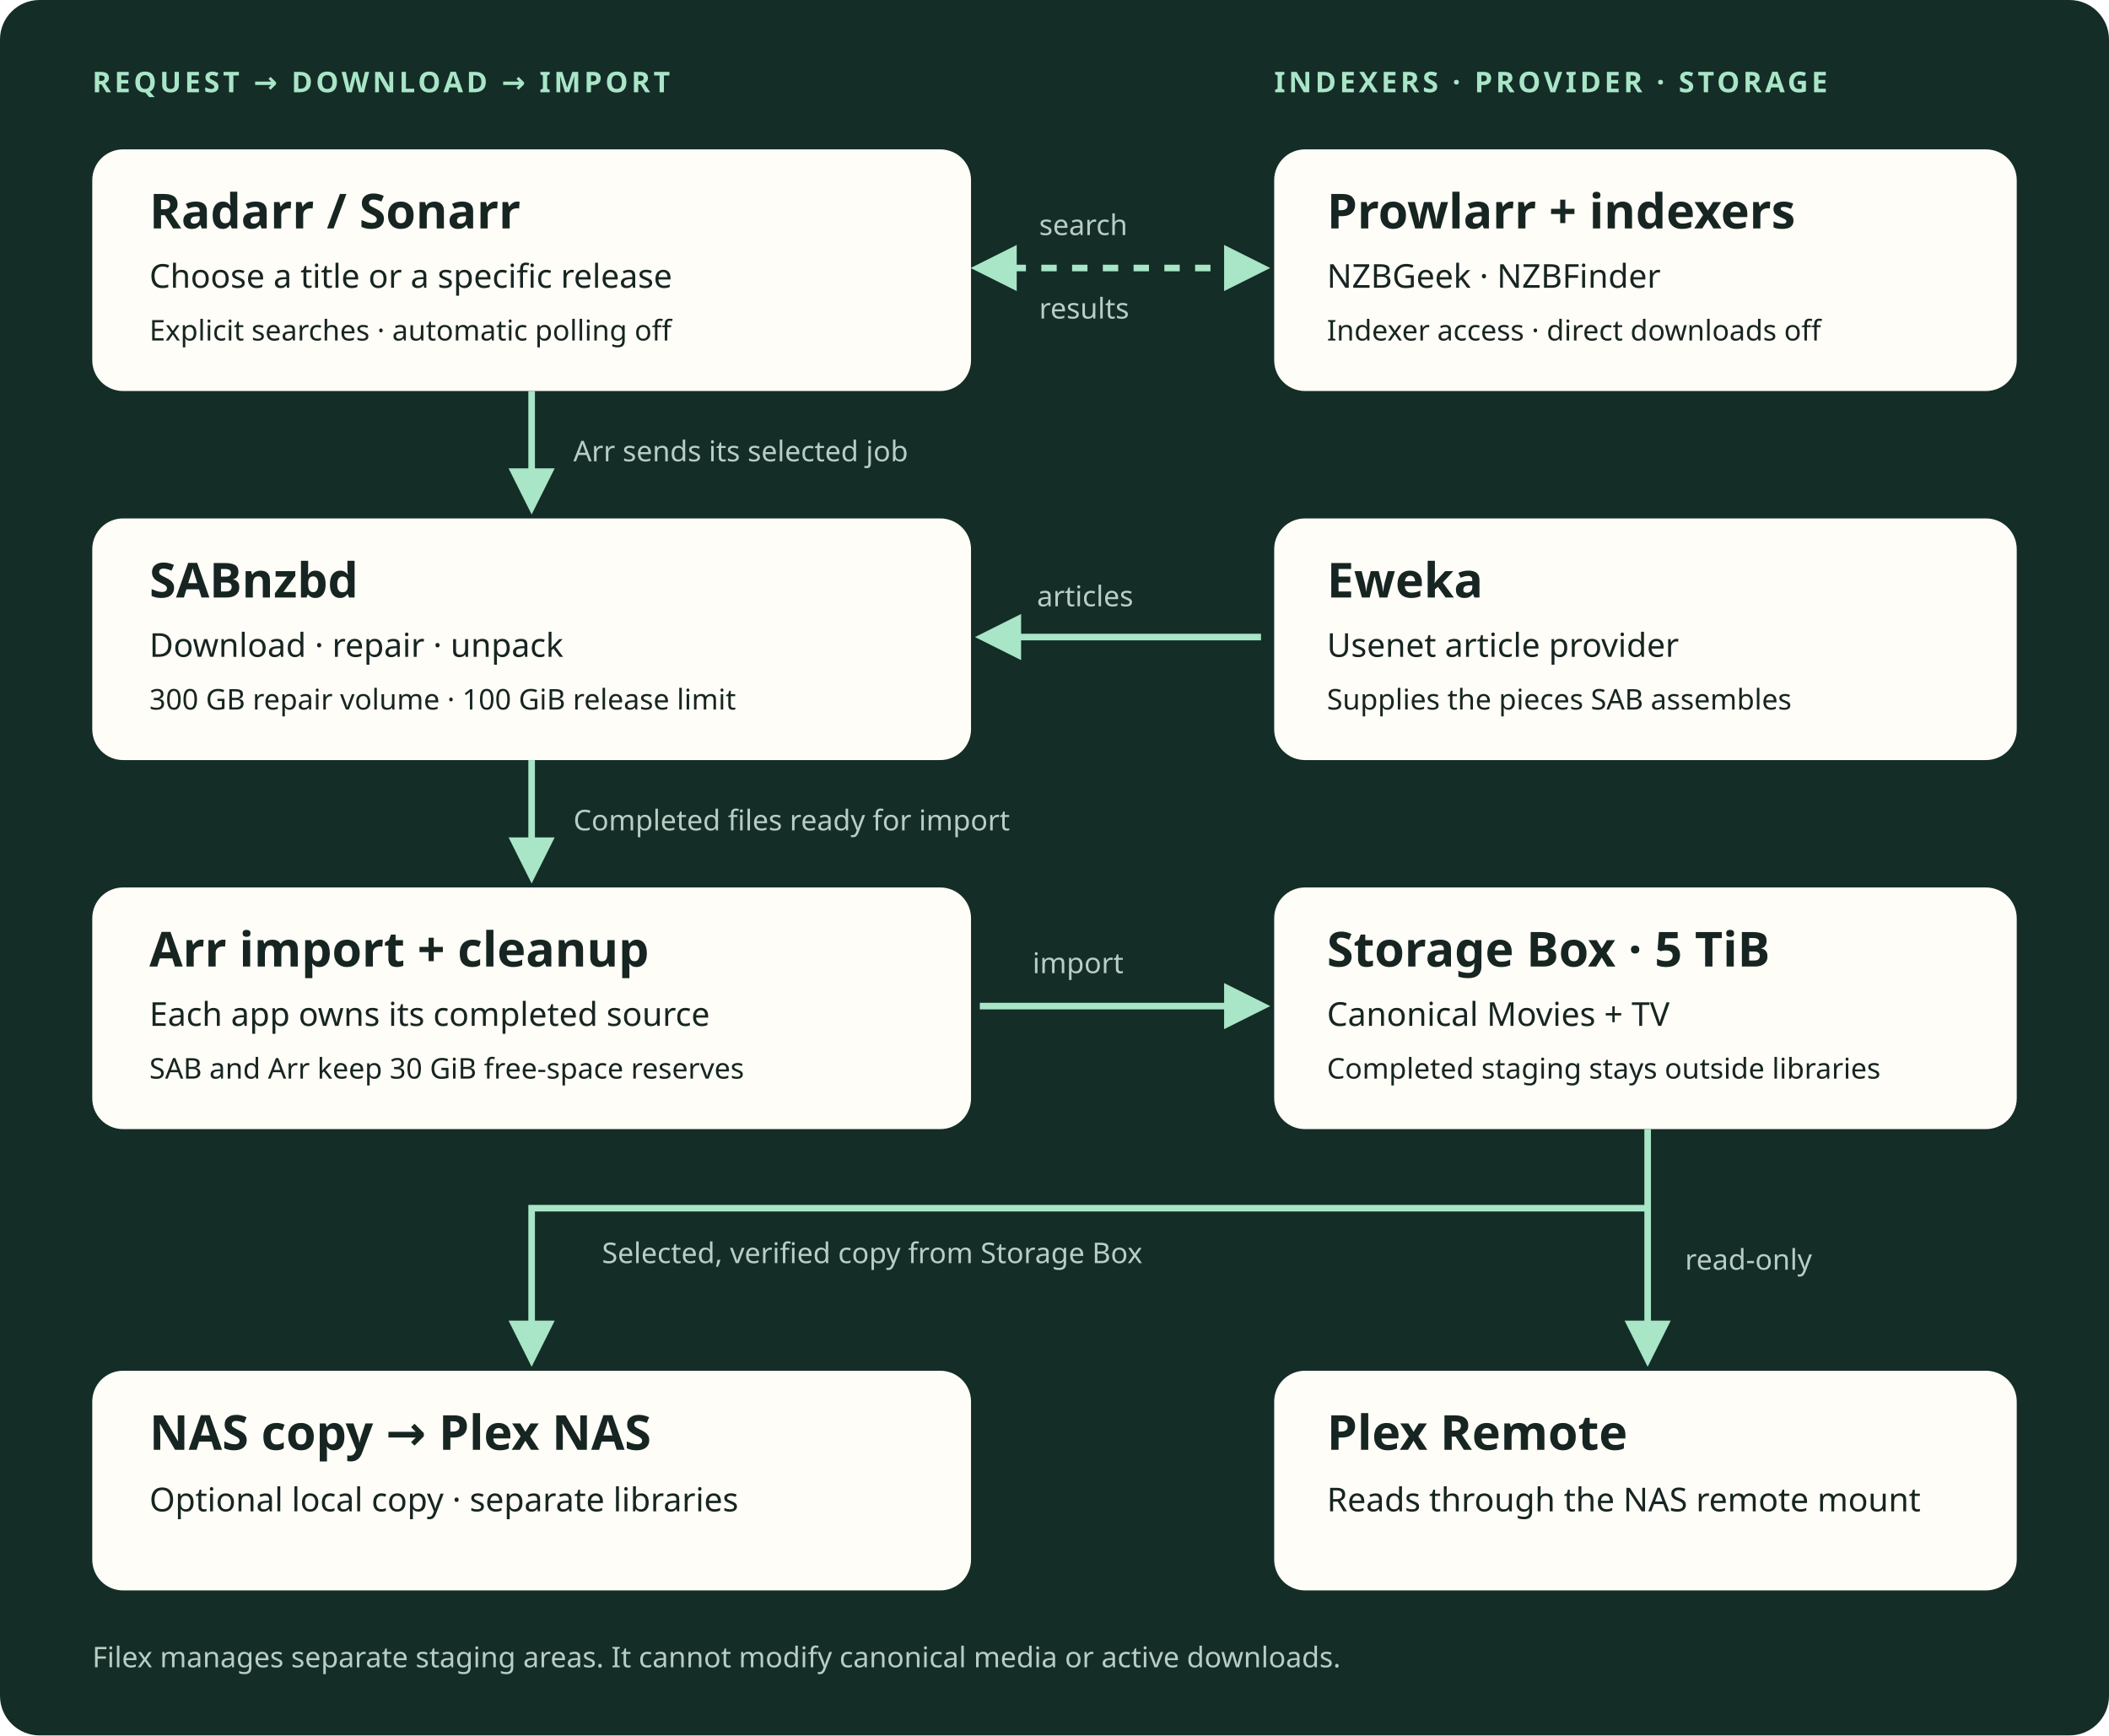
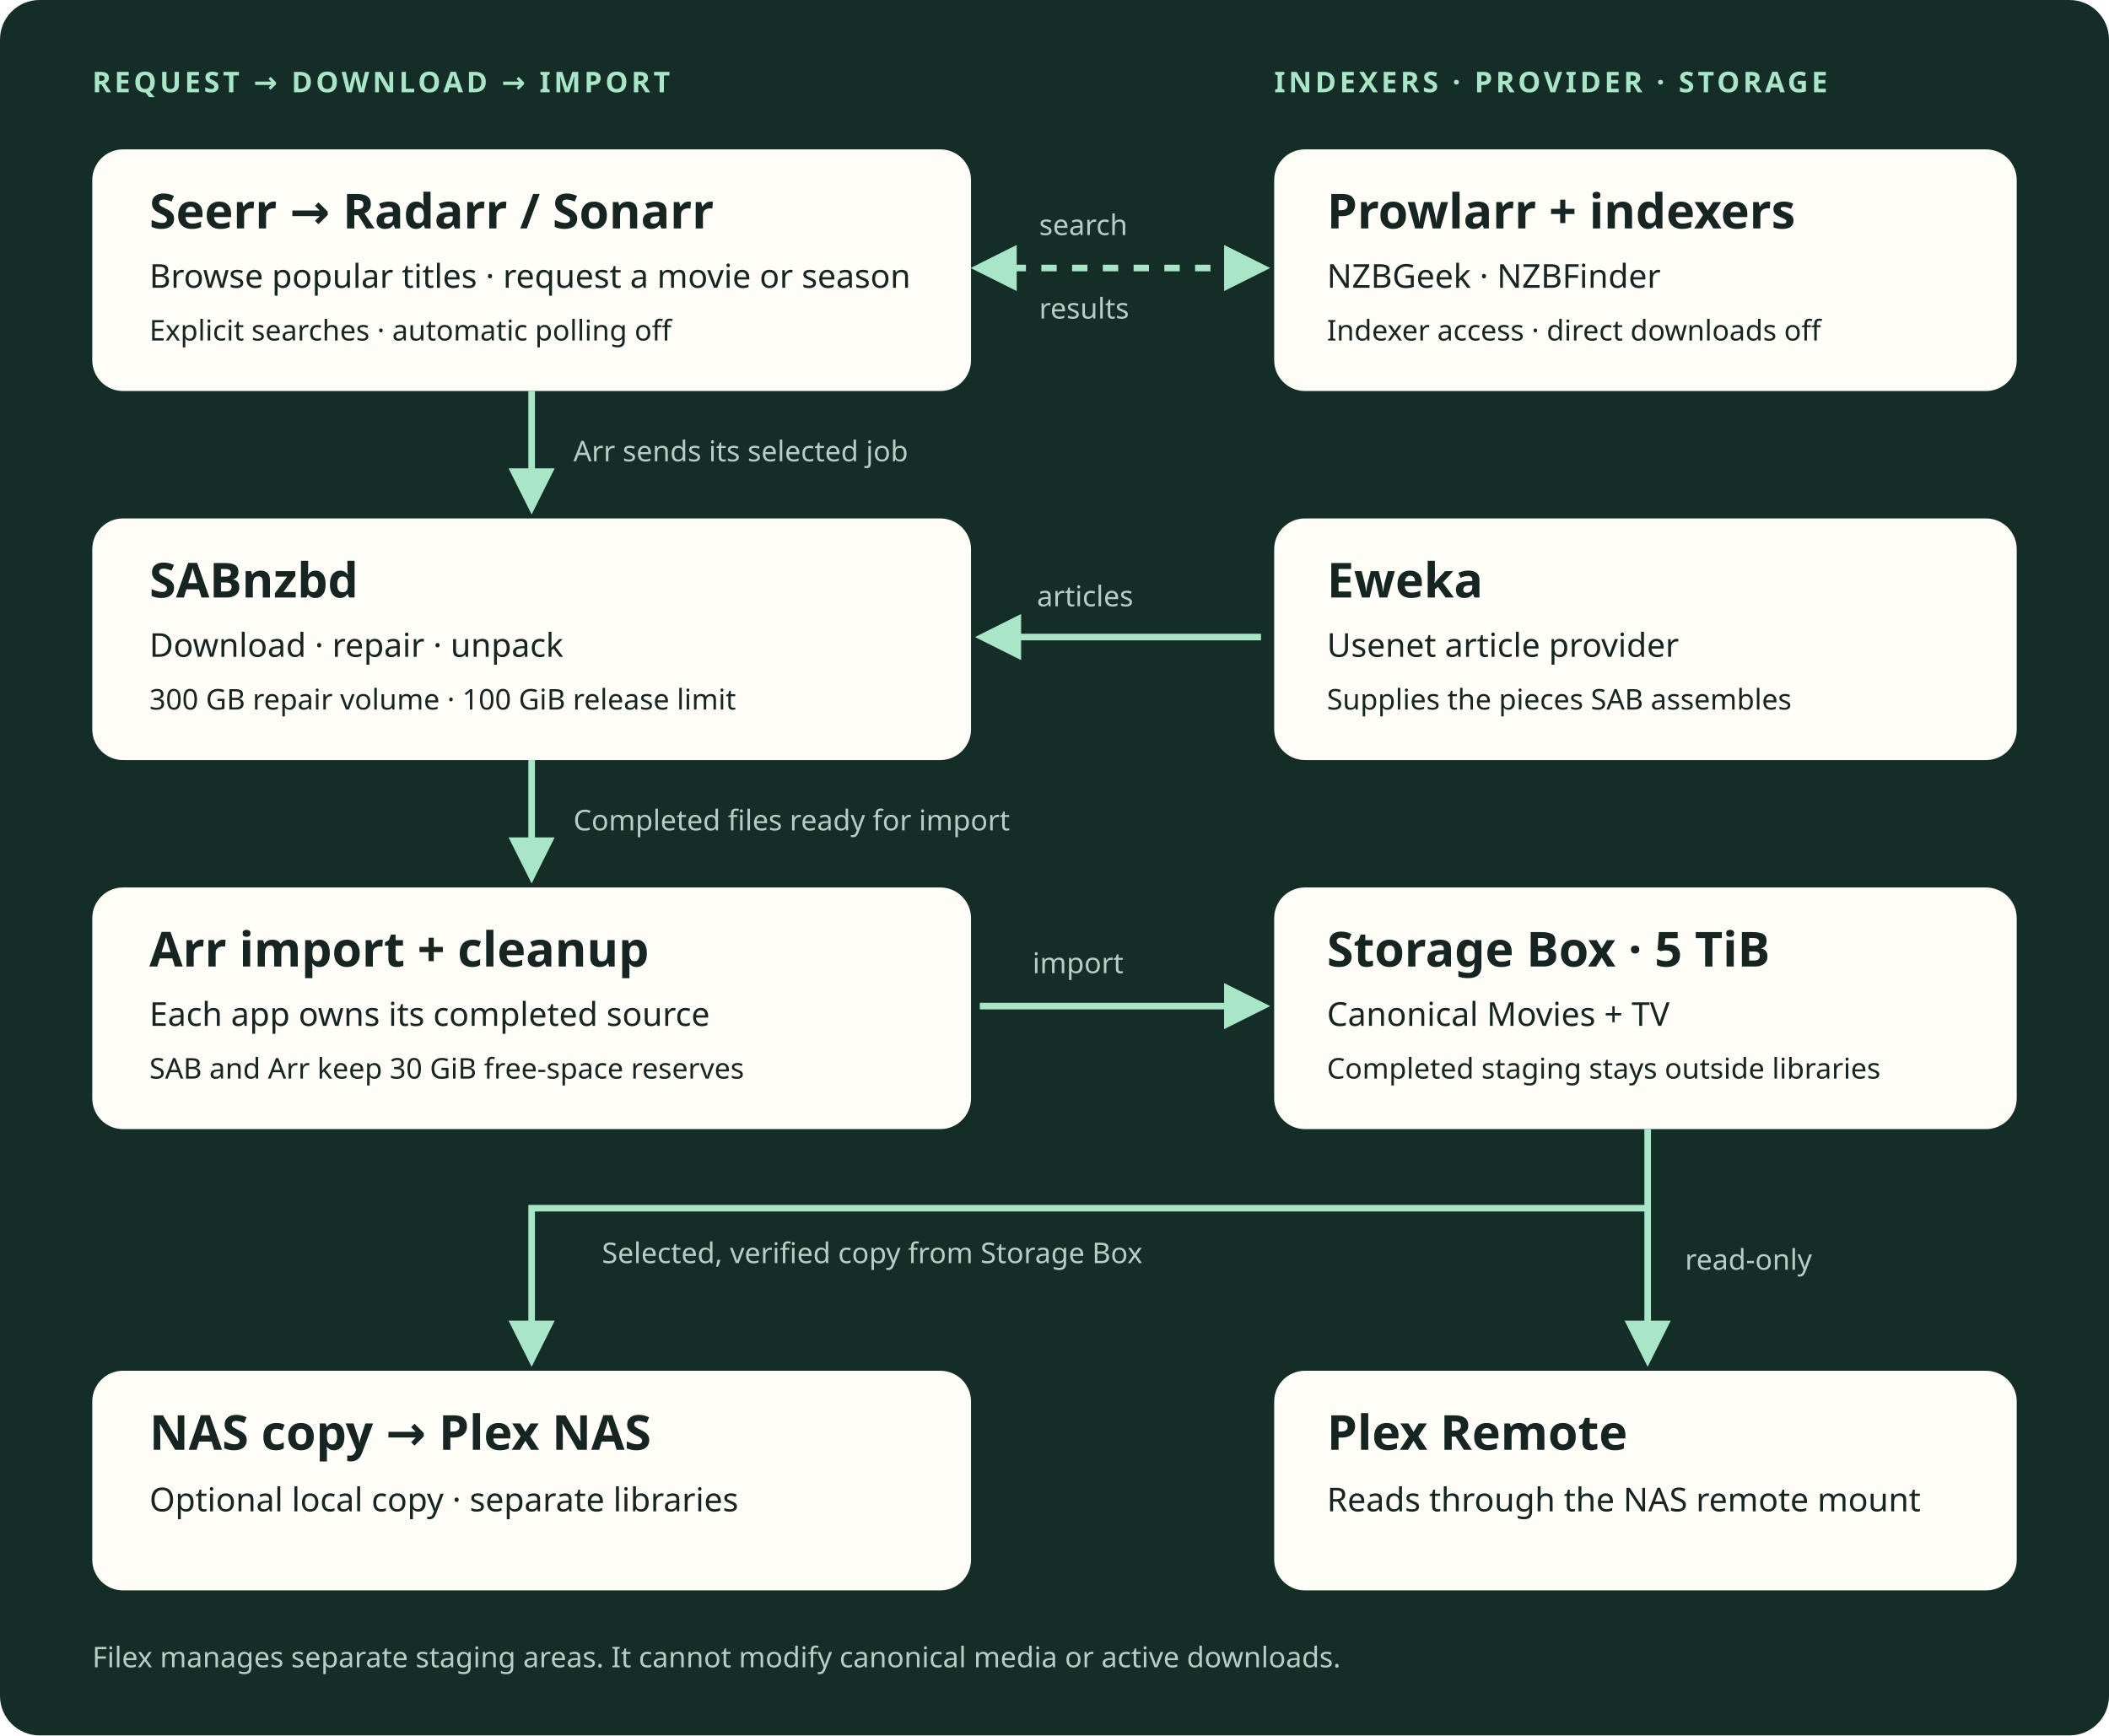
<svg xmlns="http://www.w3.org/2000/svg" viewBox="0 0 960 790" role="img" aria-labelledby="title desc">
  <defs>
    <marker id="arrow" viewBox="0 0 10 10" refX="8" refY="5" markerWidth="7" markerHeight="7" orient="auto-start-reverse">
      <path d="M0 0 10 5 0 10z" fill="#a9e5c7" />
    </marker>
    <style>
      .bg{fill:#142d27}.box{fill:#fffdf7}.muted{fill:#b8cdc5}.ink{fill:#172522}.mint{fill:#a9e5c7}.label{font:700 13px system-ui,sans-serif;letter-spacing:1.5px}.title{font:700 22px system-ui,sans-serif}.small{font:500 15px system-ui,sans-serif}.tiny{font:500 13px system-ui,sans-serif}.flow{fill:none;stroke:#a9e5c7;stroke-width:3;marker-end:url(#arrow)}.search{stroke-dasharray:7 7;marker-start:url(#arrow)}
    </style>
  </defs>
  <rect class="bg" width="960" height="790" rx="18" />
  <text x="42" y="42" class="label mint">REQUEST → DOWNLOAD → IMPORT</text>
  <text x="580" y="42" class="label mint">INDEXERS · PROVIDER · STORAGE</text>
  <rect x="42" y="68" width="400" height="110" rx="14" class="box" />
-   <text x="68" y="104" class="title ink">Radarr / Sonarr</text>
-   <text x="68" y="131" class="small ink">Choose a title or a specific release</text>
+   <text x="68" y="104" class="title ink">Seerr → Radarr / Sonarr</text>
+   <text x="68" y="131" class="small ink">Browse popular titles · request a movie or season</text>
  <text x="68" y="155" class="tiny ink">Explicit searches · automatic polling off</text>
  <rect x="580" y="68" width="338" height="110" rx="14" class="box" />
  <text x="604" y="104" class="title ink">Prowlarr + indexers</text>
  <text x="604" y="131" class="small ink">NZBGeek · NZBFinder</text>
  <text x="604" y="155" class="tiny ink">Indexer access · direct downloads off</text>
  <path d="M446 122H574" class="flow search" />
  <text x="473" y="107" class="tiny muted">search</text>
  <text x="473" y="145" class="tiny muted">results</text>
  <path d="M242 178v52" class="flow" />
  <text x="261" y="210" class="tiny muted">Arr sends its selected job</text>
  <rect x="42" y="236" width="400" height="110" rx="14" class="box" />
  <text x="68" y="272" class="title ink">SABnzbd</text>
  <text x="68" y="299" class="small ink">Download · repair · unpack</text>
  <text x="68" y="323" class="tiny ink">300 GB repair volume · 100 GiB release limit</text>
  <rect x="580" y="236" width="338" height="110" rx="14" class="box" />
  <text x="604" y="272" class="title ink">Eweka</text>
  <text x="604" y="299" class="small ink">Usenet article provider</text>
  <text x="604" y="323" class="tiny ink">Supplies the pieces SAB assembles</text>
  <path d="M574 290H448" class="flow" />
  <text x="472" y="276" class="tiny muted">articles</text>
  <path d="M242 346v52" class="flow" />
  <text x="261" y="378" class="tiny muted">Completed files ready for import</text>
  <rect x="42" y="404" width="400" height="110" rx="14" class="box" />
  <text x="68" y="440" class="title ink">Arr import + cleanup</text>
  <text x="68" y="467" class="small ink">Each app owns its completed source</text>
  <text x="68" y="491" class="tiny ink">SAB and Arr keep 30 GiB free-space reserves</text>
  <rect x="580" y="404" width="338" height="110" rx="14" class="box" />
  <text x="604" y="440" class="title ink">Storage Box · 5 TiB</text>
  <text x="604" y="467" class="small ink">Canonical Movies + TV</text>
  <text x="604" y="491" class="tiny ink">Completed staging stays outside libraries</text>
  <path d="M446 458H574" class="flow" />
  <text x="470" y="443" class="tiny muted">import</text>
  <path d="M750 514v104" class="flow" />
  <text x="767" y="578" class="tiny muted">read-only</text>
  <path d="M750 550H242v68" class="flow" />
  <text x="274" y="575" class="tiny muted">Selected, verified copy from Storage Box</text>
  <rect x="42" y="624" width="400" height="100" rx="14" class="box" />
  <text x="68" y="660" class="title ink">NAS copy → Plex NAS</text>
  <text x="68" y="688" class="small ink">Optional local copy · separate libraries</text>
  <rect x="580" y="624" width="338" height="100" rx="14" class="box" />
  <text x="604" y="660" class="title ink">Plex Remote</text>
  <text x="604" y="688" class="small ink">Reads through the NAS remote mount</text>
  <text x="42" y="759" class="tiny muted">Filex manages separate staging areas. It cannot modify canonical media or active downloads.</text>
</svg>
